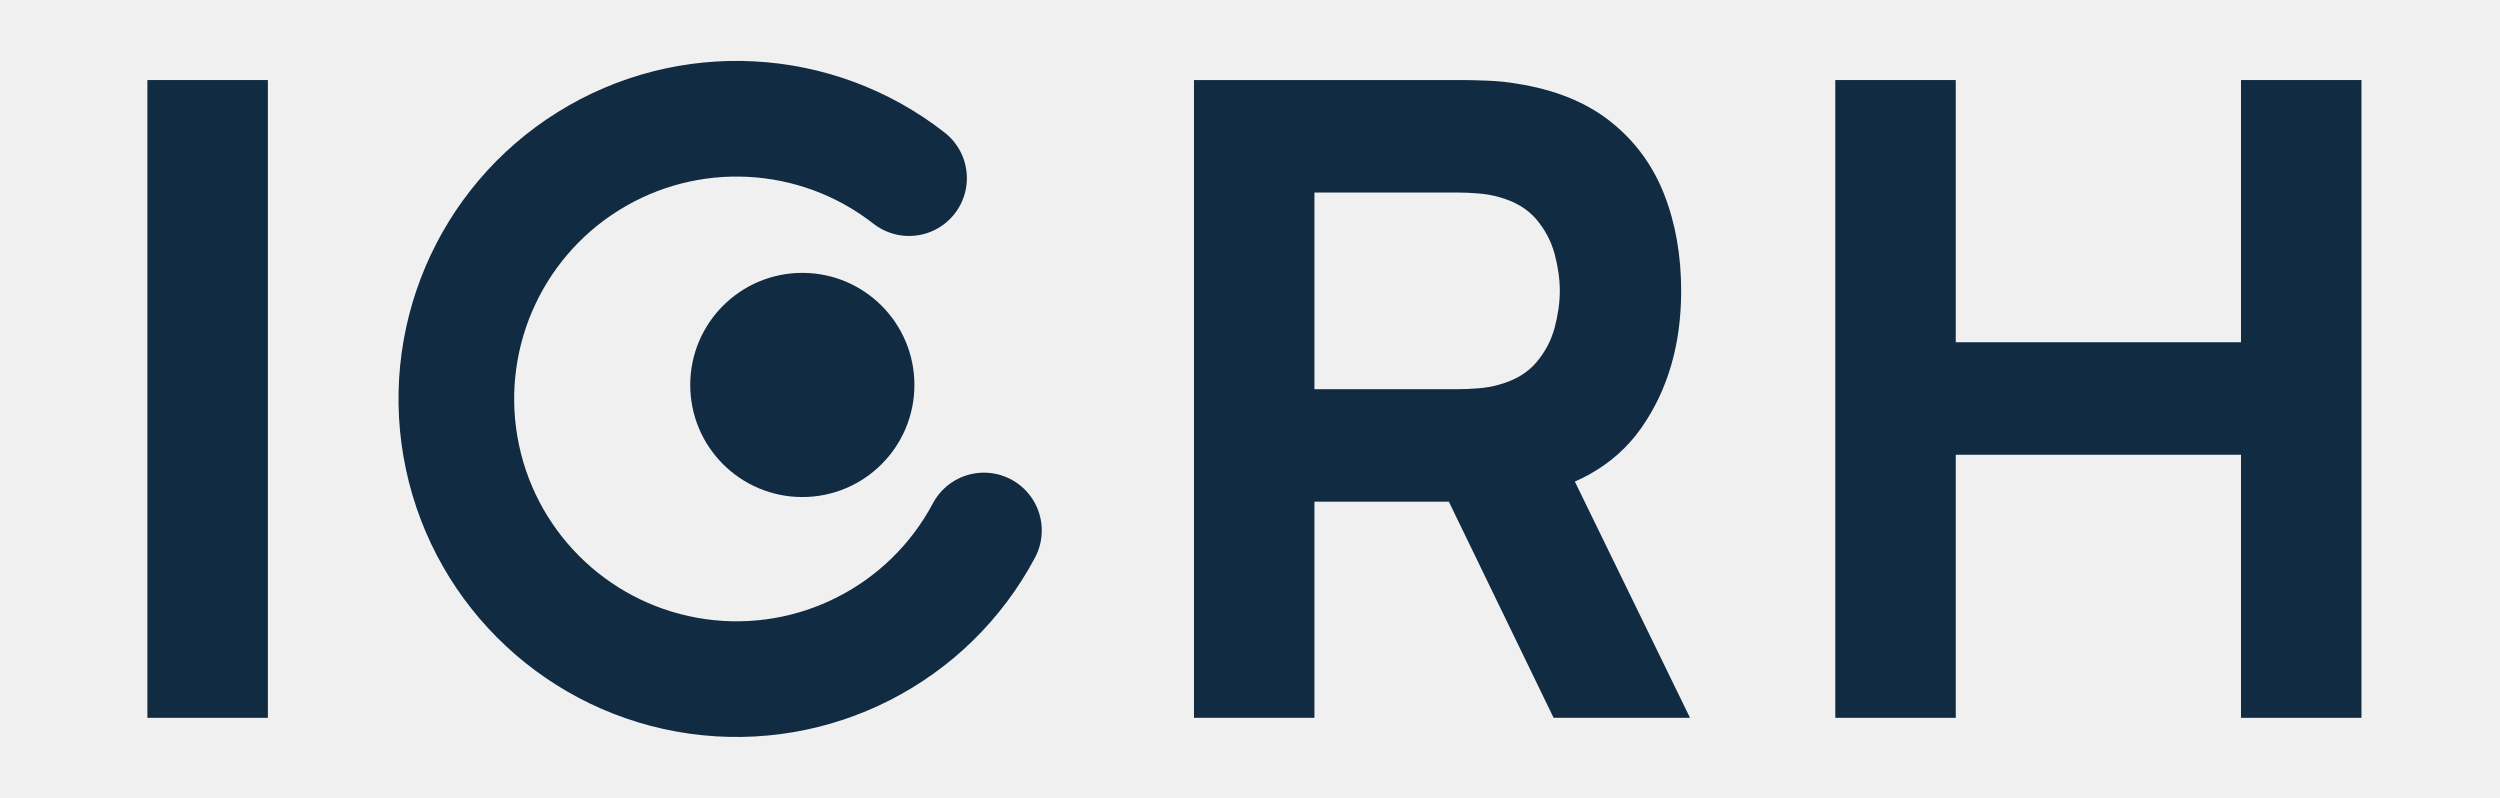
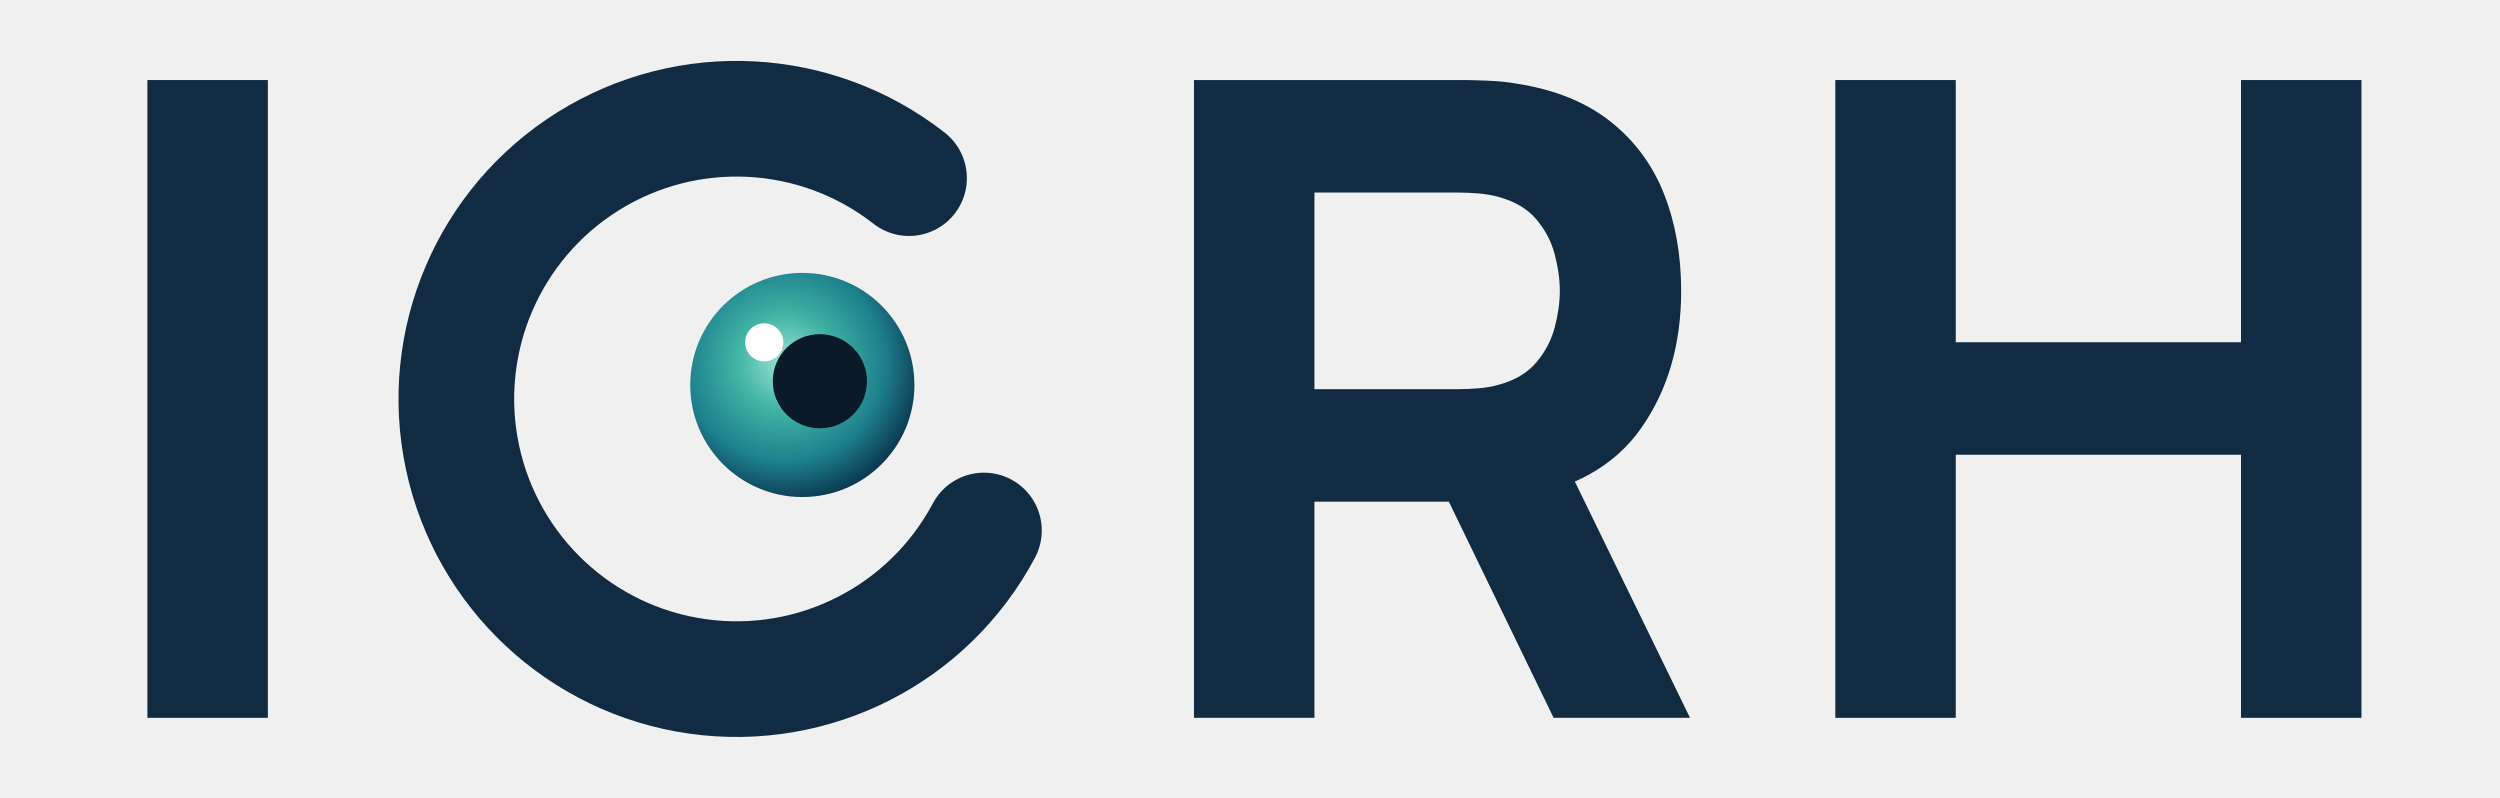
<svg xmlns="http://www.w3.org/2000/svg" viewBox="0 0 5644.60 1785.60" width="188" height="60" role="img" aria-label="ICRH — Institut Changeons de Regard sur le Handicap">
+   <defs>
+     <radialGradient id="icrh-iris" cx="0.42" cy="0.4" r="0.62">
+       <stop offset="0" stop-color="#9be3d3" />
+       <stop offset="0.35" stop-color="#3fb3a4" />
+       <stop offset="0.72" stop-color="#1d7f8c" />
+       <stop offset="1" stop-color="#0c3a52" />
+     </radialGradient>
+   </defs>
  <g fill="#102b42">
    <path transform="translate(172.80 1612.80) scale(1 -1)" d="M160 0V1440H432V0Z" />
    <path transform="translate(2555.80 1612.80) scale(1 -1)" d="M140 0V1440H748Q769 1440 804.5 1438.5Q840 1437 868 1432Q997 1412 1079.5 1347.0Q1162 1282 1201.0 1183.5Q1240 1085 1240 964Q1240 783 1150.0 654.5Q1060 526 868 496L748 488H412V0ZM952 0 668 586 948 640 1260 0ZM412 742H736Q757 742 782.0 744.0Q807 746 828 752Q883 767 913.0 802.5Q943 838 954.5 881.5Q966 925 966 964Q966 1003 954.5 1046.5Q943 1090 913.0 1125.5Q883 1161 828 1176Q807 1182 782.0 1184.0Q757 1186 736 1186H412Z" />
    <path transform="translate(4003.80 1612.80) scale(1 -1)" d="M140 0V1440H412V848H1056V1440H1328V0H1056V594H412V0Z" />
  </g>
  <path d="M2052.49 394.27 A632.64 632.64 0 1 0 2221.59 1189.81" fill="none" stroke="#102b42" stroke-width="261.12" stroke-linecap="round" />
-   <circle cx="1811.52" cy="861.23" r="253.06" fill="#102b42" />
+   <g class="logo-iris">
+     <circle cx="1811.52" cy="861.23" r="253.06" fill="url(#icrh-iris)" />
+     <circle cx="1851.12" cy="852.81" r="106.28" fill="#0a1a28" />
+     <circle cx="1725.48" cy="765.07" r="43.02" fill="#ffffff" />
+   </g>
</svg>
